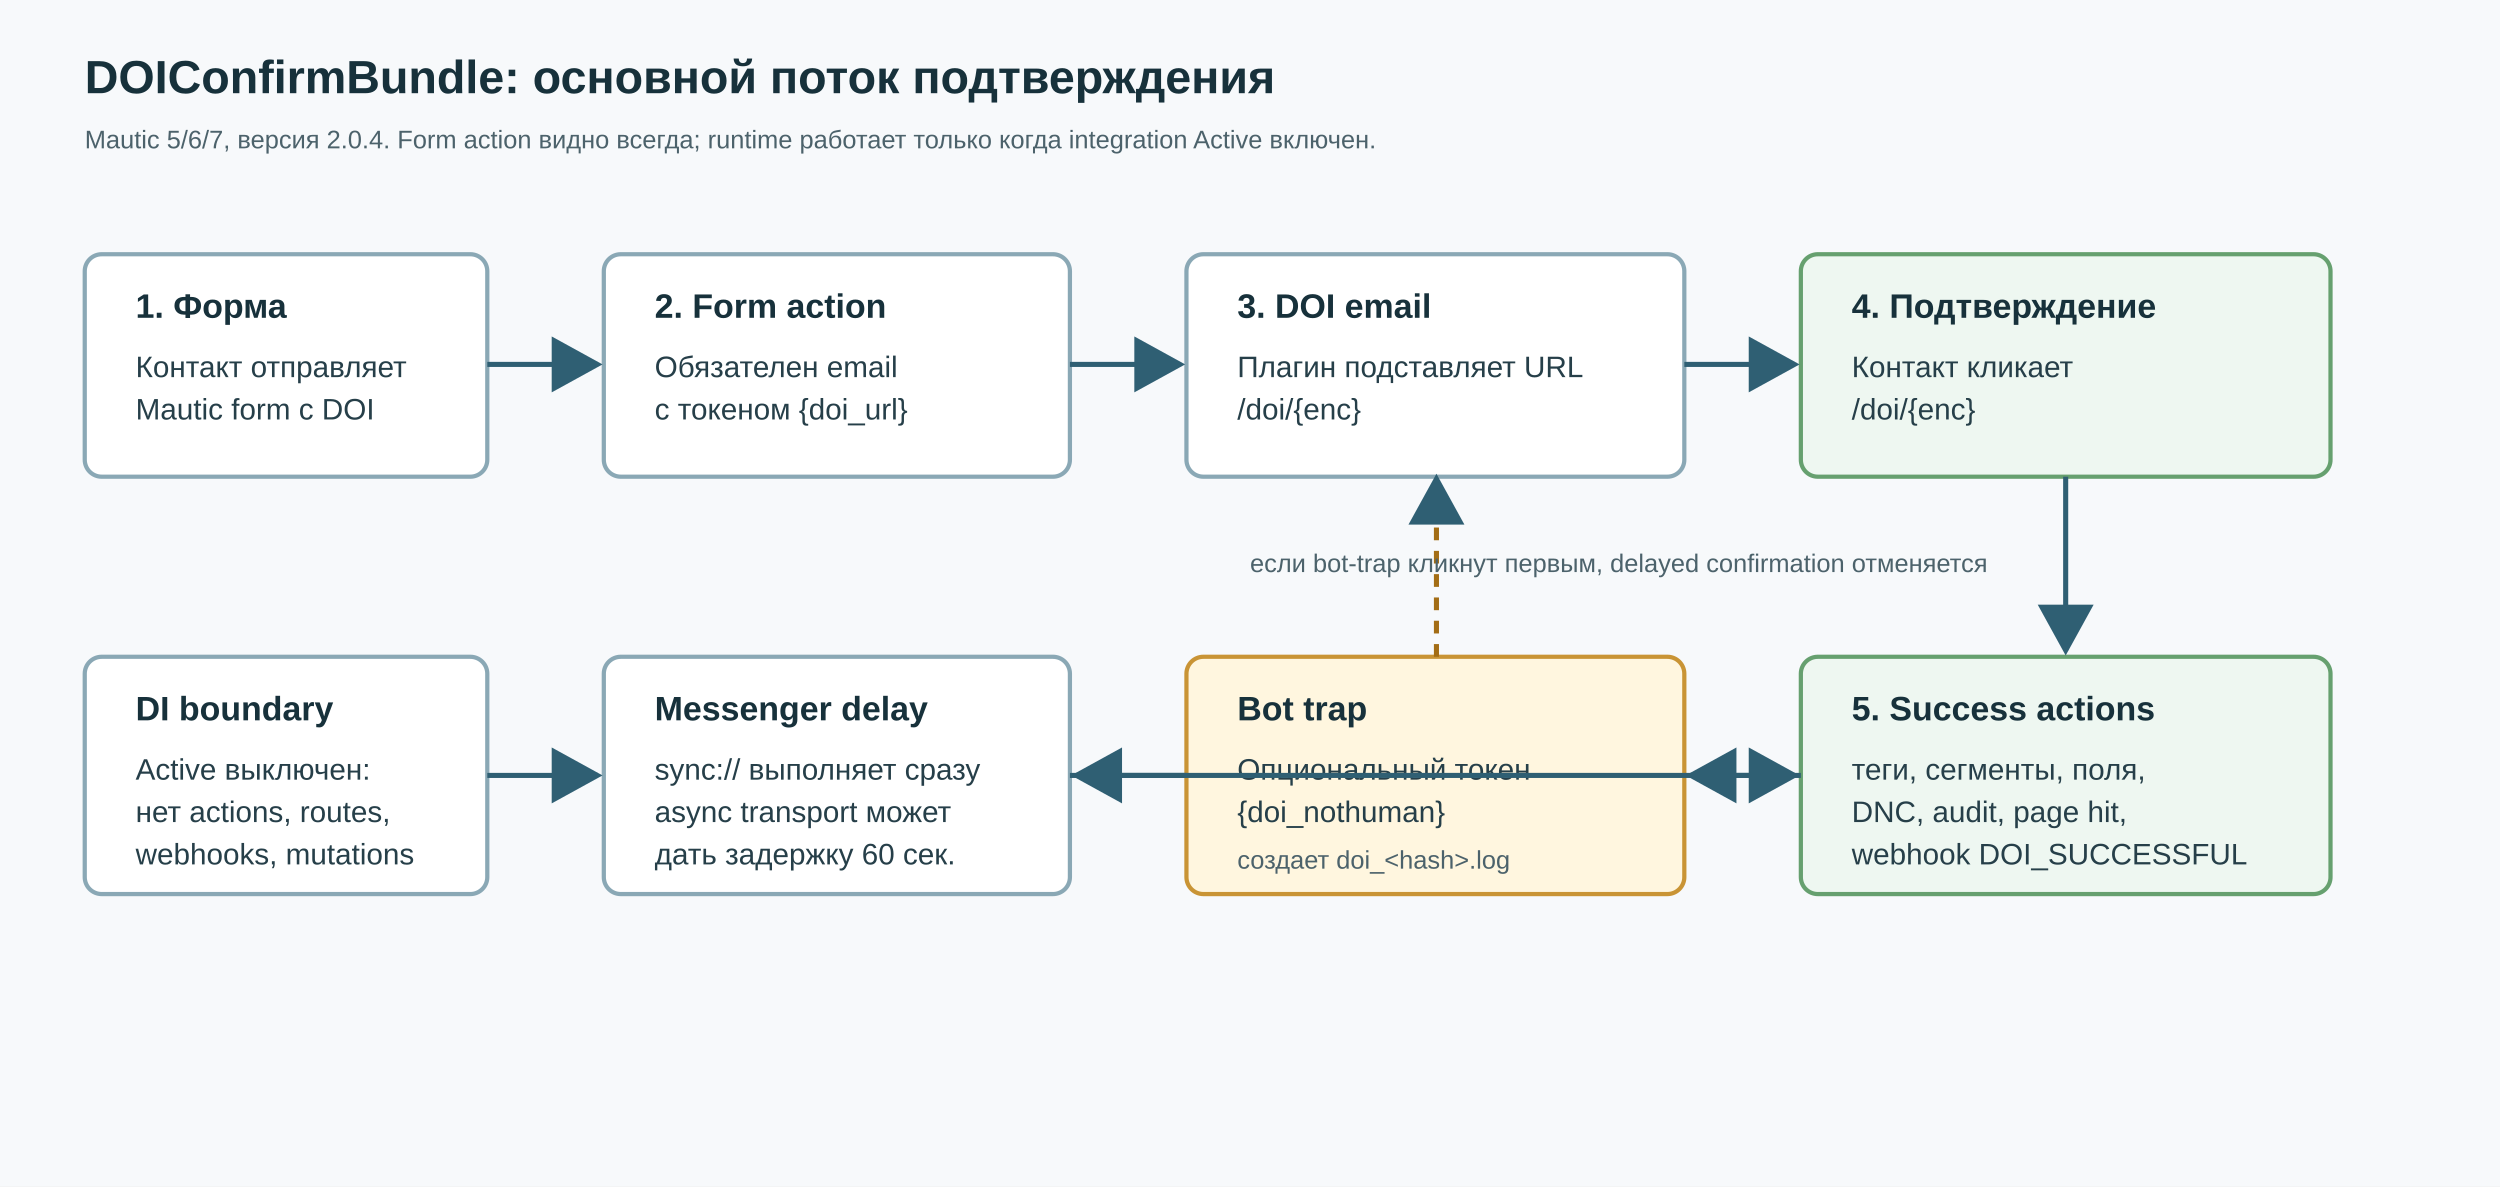
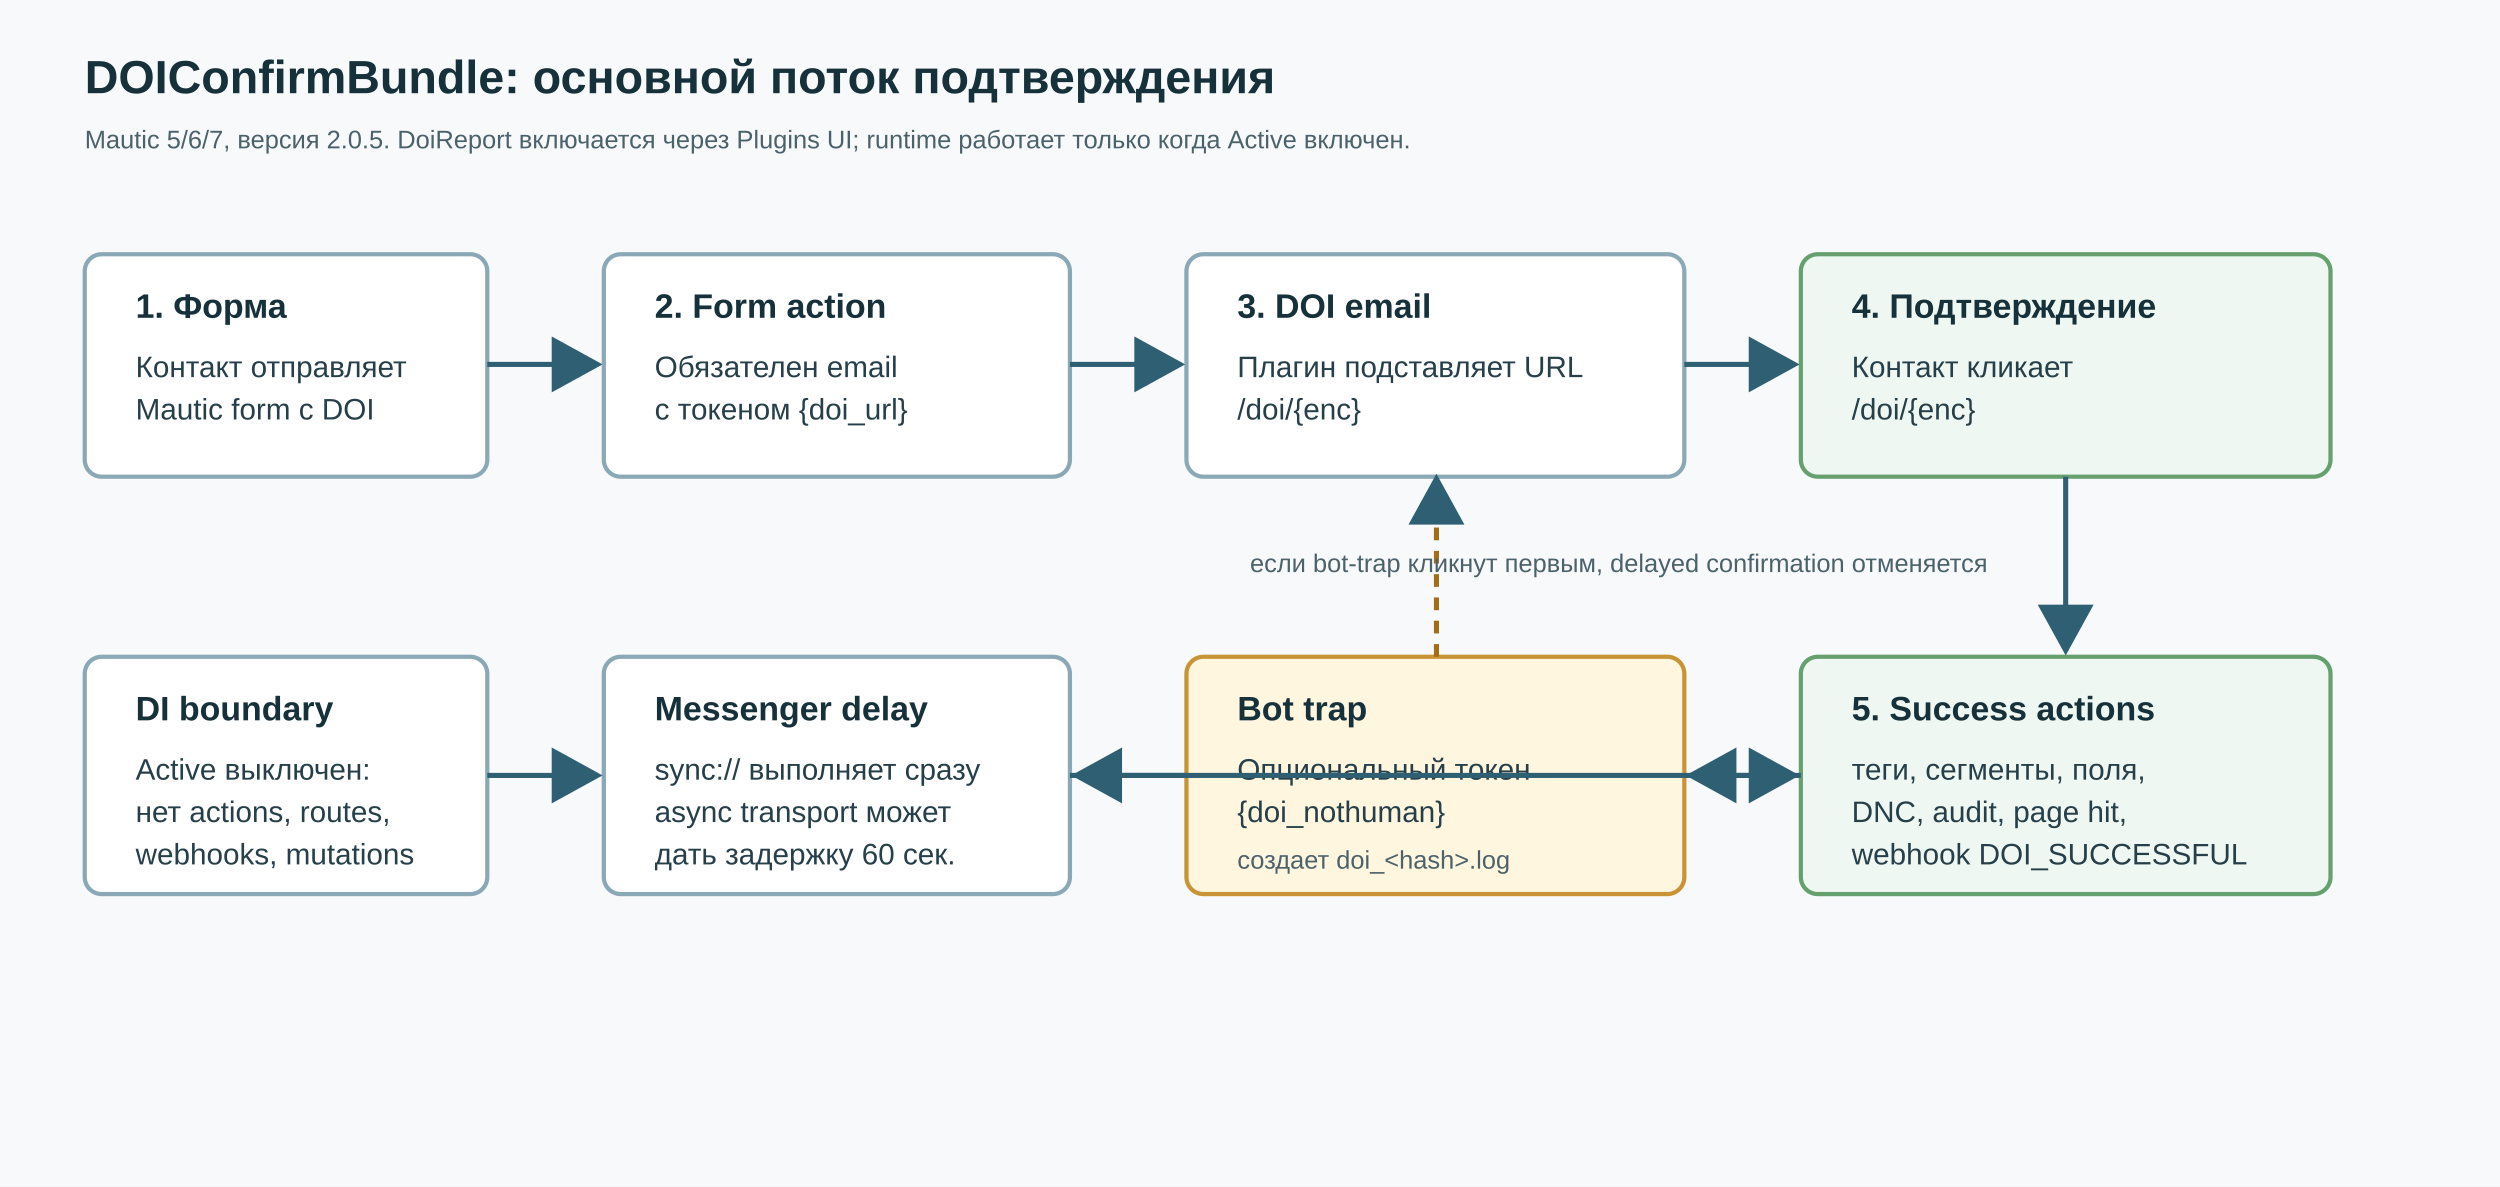
<svg xmlns="http://www.w3.org/2000/svg" width="1180" height="560" viewBox="0 0 1180 560" role="img" aria-labelledby="title desc">
  <defs>
    <marker id="arrow" markerWidth="11" markerHeight="11" refX="9" refY="5.5" orient="auto">
      <path d="M0,0 L10,5.5 L0,11 Z" fill="#2f5f73" />
    </marker>
    <style>
      .canvas { fill: #f7f9fb; }
      .box { fill: #ffffff; stroke: #8aa8b5; stroke-width: 2; rx: 8; }
      .box-alt { fill: #eef7f1; stroke: #66a06f; stroke-width: 2; rx: 8; }
      .box-warn { fill: #fff6df; stroke: #c99435; stroke-width: 2; rx: 8; }
      .title { font: 700 22px Arial, sans-serif; fill: #17313b; }
      .label { font: 700 16px Arial, sans-serif; fill: #17313b; }
      .text { font: 14px Arial, sans-serif; fill: #263f49; }
      .small { font: 12px Arial, sans-serif; fill: #4c626b; }
      .arrow { stroke: #2f5f73; stroke-width: 2.4; fill: none; marker-end: url(#arrow); }
      .arrow-warn { stroke: #a36d15; stroke-width: 2.4; fill: none; marker-end: url(#arrow); stroke-dasharray: 6 5; }
    </style>
  </defs>
  <rect class="canvas" x="0" y="0" width="1180" height="560" />
  <text class="title" x="40" y="44">DOIConfirmBundle: основной поток подтверждения</text>
-   <text class="small" x="40" y="70">Mautic 5/6/7, версия 2.0.4. Form action видно всегда; runtime работает только когда integration Active включен.</text>
+   <text class="small" x="40" y="70">Mautic 5/6/7, версия 2.0.5. DoiReport включается через Plugins UI; runtime работает только когда Active включен.</text>
  <rect class="box" x="40" y="120" width="190" height="105" />
  <text class="label" x="64" y="150">1. Форма</text>
  <text class="text" x="64" y="178">Контакт отправляет</text>
  <text class="text" x="64" y="198">Mautic form с DOI</text>
  <rect class="box" x="285" y="120" width="220" height="105" />
  <text class="label" x="309" y="150">2. Form action</text>
  <text class="text" x="309" y="178">Обязателен email</text>
  <text class="text" x="309" y="198">с токеном {doi_url}</text>
  <rect class="box" x="560" y="120" width="235" height="105" />
  <text class="label" x="584" y="150">3. DOI email</text>
  <text class="text" x="584" y="178">Плагин подставляет URL</text>
  <text class="text" x="584" y="198">/doi/{enc}</text>
  <rect class="box-alt" x="850" y="120" width="250" height="105" />
  <text class="label" x="874" y="150">4. Подтверждение</text>
  <text class="text" x="874" y="178">Контакт кликает</text>
  <text class="text" x="874" y="198">/doi/{enc}</text>
  <path class="arrow" d="M230 172 L282 172" />
  <path class="arrow" d="M505 172 L557 172" />
  <path class="arrow" d="M795 172 L847 172" />
  <rect class="box-warn" x="560" y="310" width="235" height="112" />
  <text class="label" x="584" y="340">Bot trap</text>
  <text class="text" x="584" y="368">Опциональный токен</text>
  <text class="text" x="584" y="388">{doi_nothuman}</text>
  <text class="small" x="584" y="410">создает doi_&lt;hash&gt;.log</text>
  <rect class="box-alt" x="850" y="310" width="250" height="112" />
  <text class="label" x="874" y="340">5. Success actions</text>
  <text class="text" x="874" y="368">теги, сегменты, поля,</text>
  <text class="text" x="874" y="388">DNC, audit, page hit,</text>
  <text class="text" x="874" y="408">webhook DOI_SUCCESSFUL</text>
  <rect class="box" x="285" y="310" width="220" height="112" />
  <text class="label" x="309" y="340">Messenger delay</text>
  <text class="text" x="309" y="368">sync:// выполняет сразу</text>
  <text class="text" x="309" y="388">async transport может</text>
  <text class="text" x="309" y="408">дать задержку 60 сек.</text>
  <path class="arrow" d="M975 225 L975 307" />
  <path class="arrow" d="M850 366 L798 366" />
  <path class="arrow" d="M560 366 L508 366" />
  <path class="arrow" d="M505 366 L847 366" />
  <path class="arrow-warn" d="M678 310 C678 270 678 252 678 226" />
  <text class="small" x="590" y="270">если bot-trap кликнут первым, delayed confirmation отменяется</text>
  <rect class="box" x="40" y="310" width="190" height="112" />
  <text class="label" x="64" y="340">DI boundary</text>
  <text class="text" x="64" y="368">Active выключен:</text>
  <text class="text" x="64" y="388">нет actions, routes,</text>
  <text class="text" x="64" y="408">webhooks, mutations</text>
  <path class="arrow" d="M230 366 L282 366" />
</svg>
